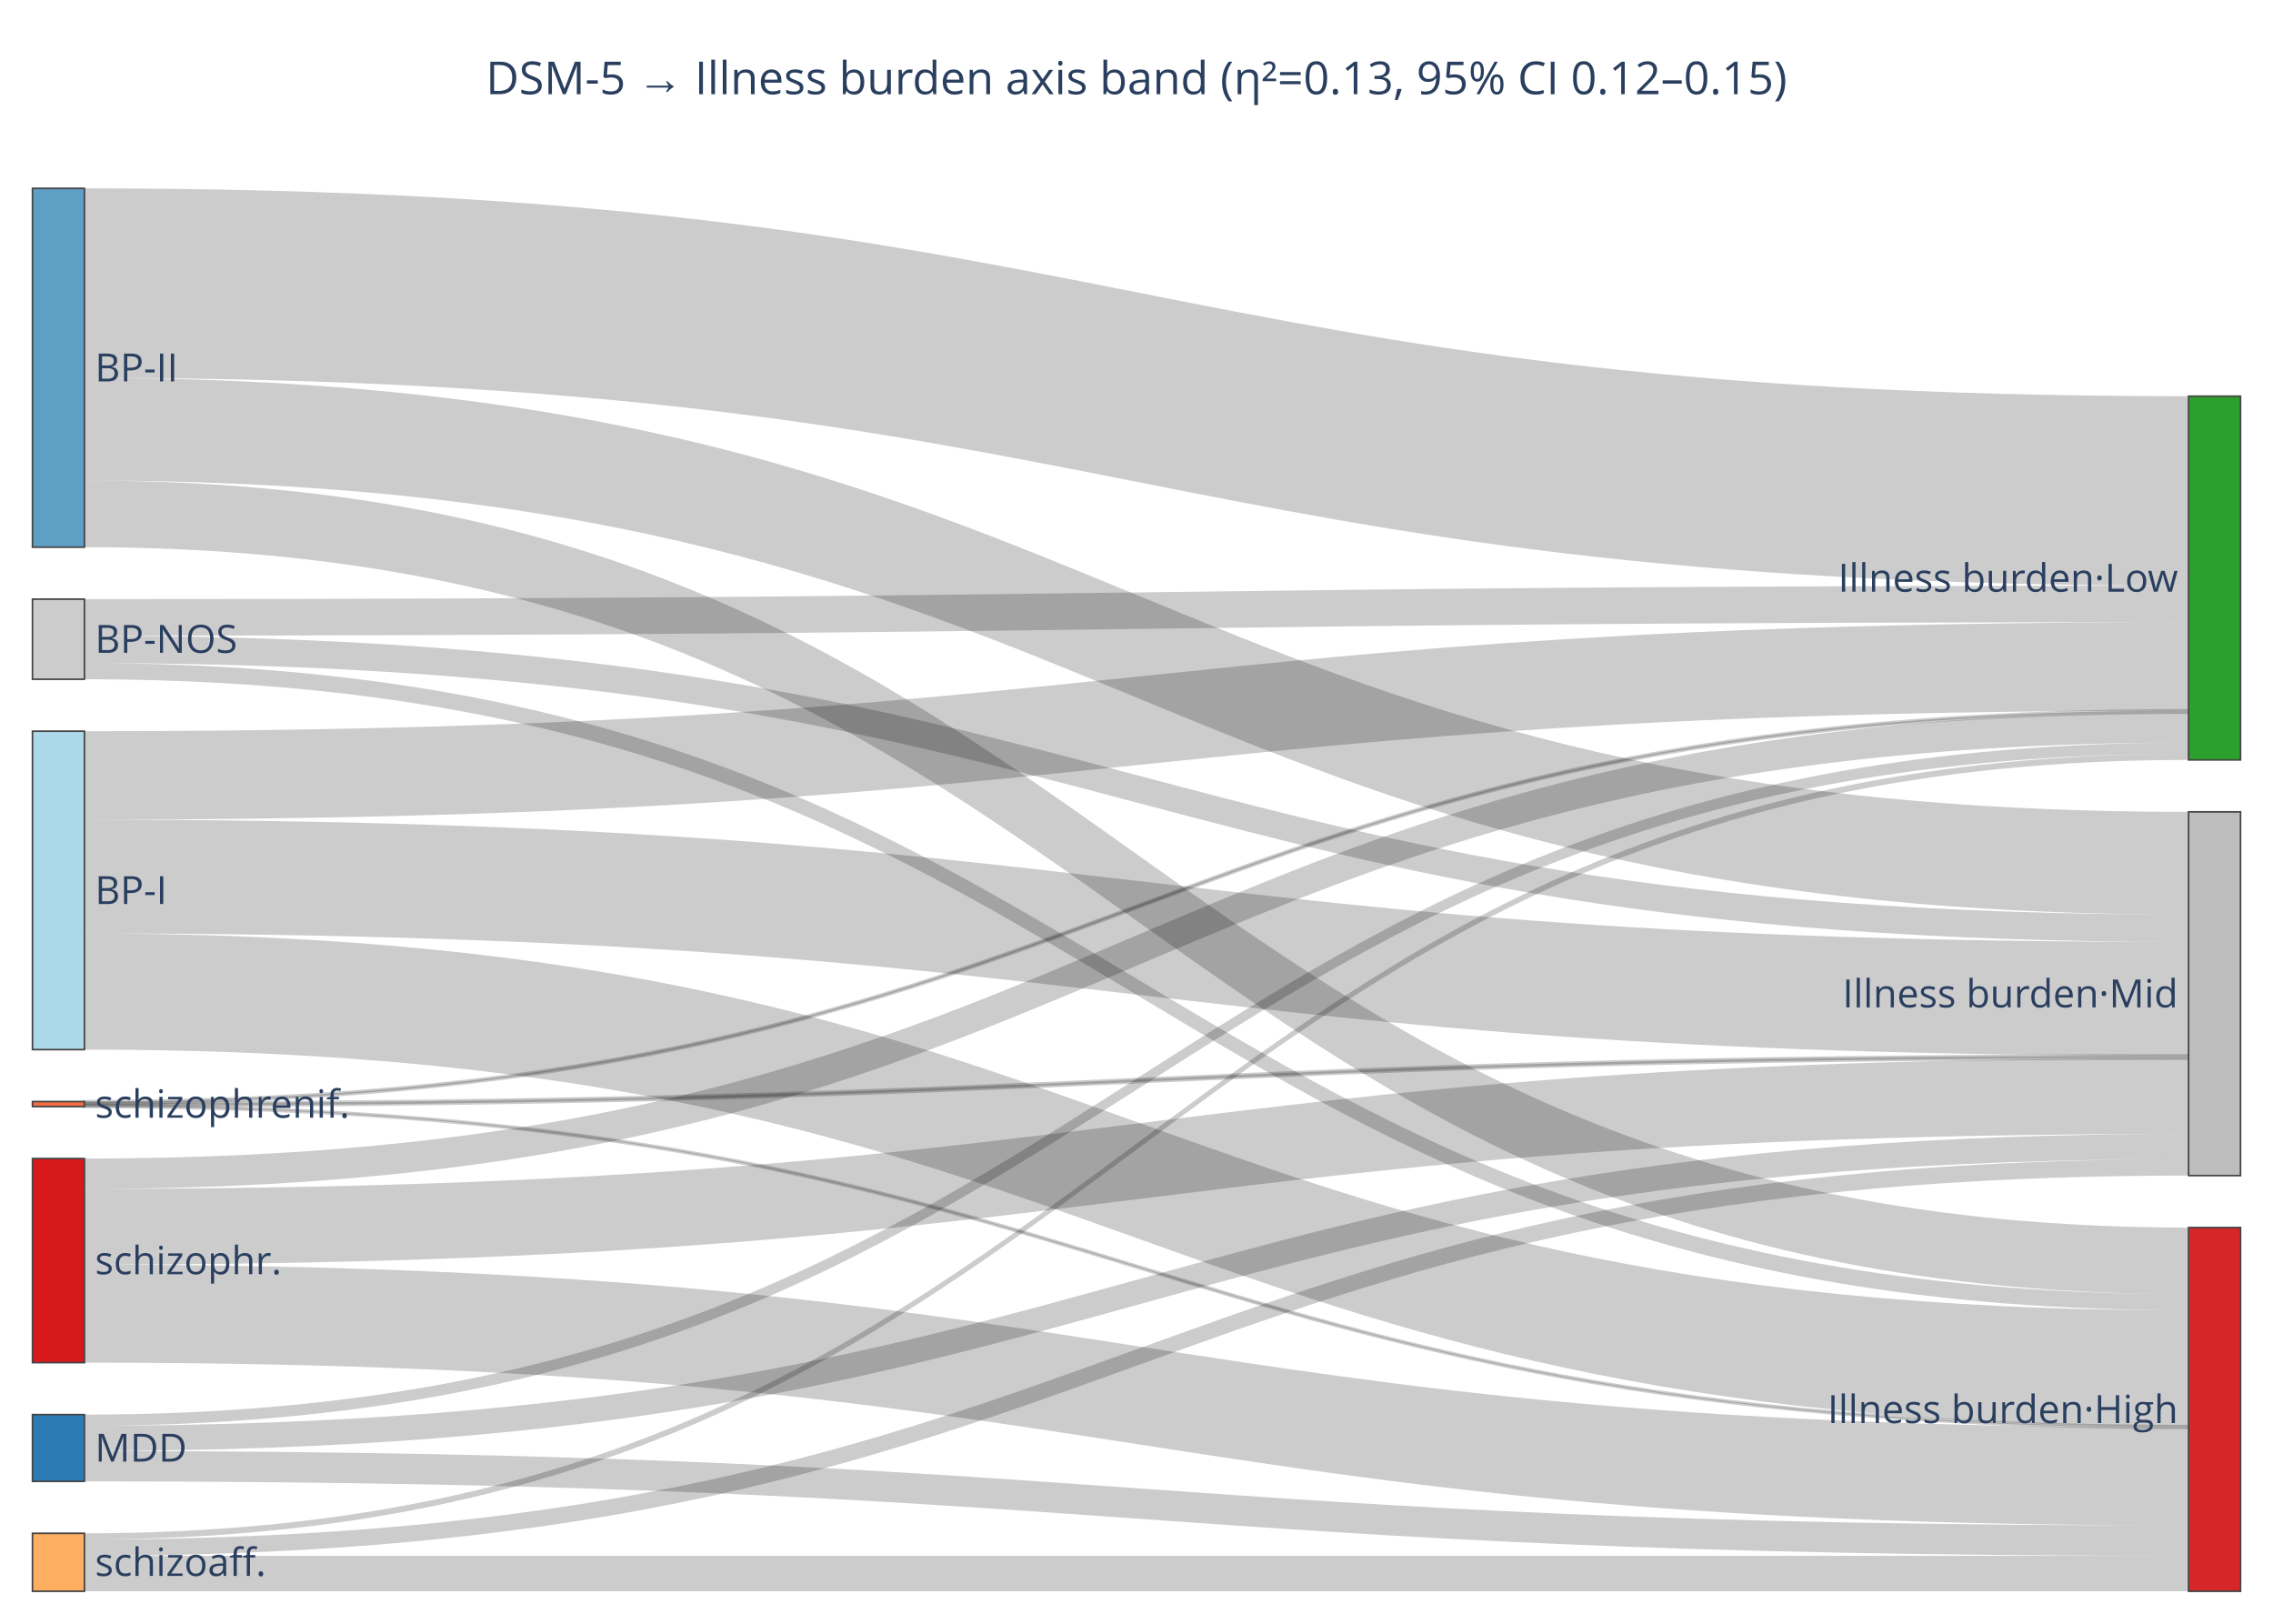
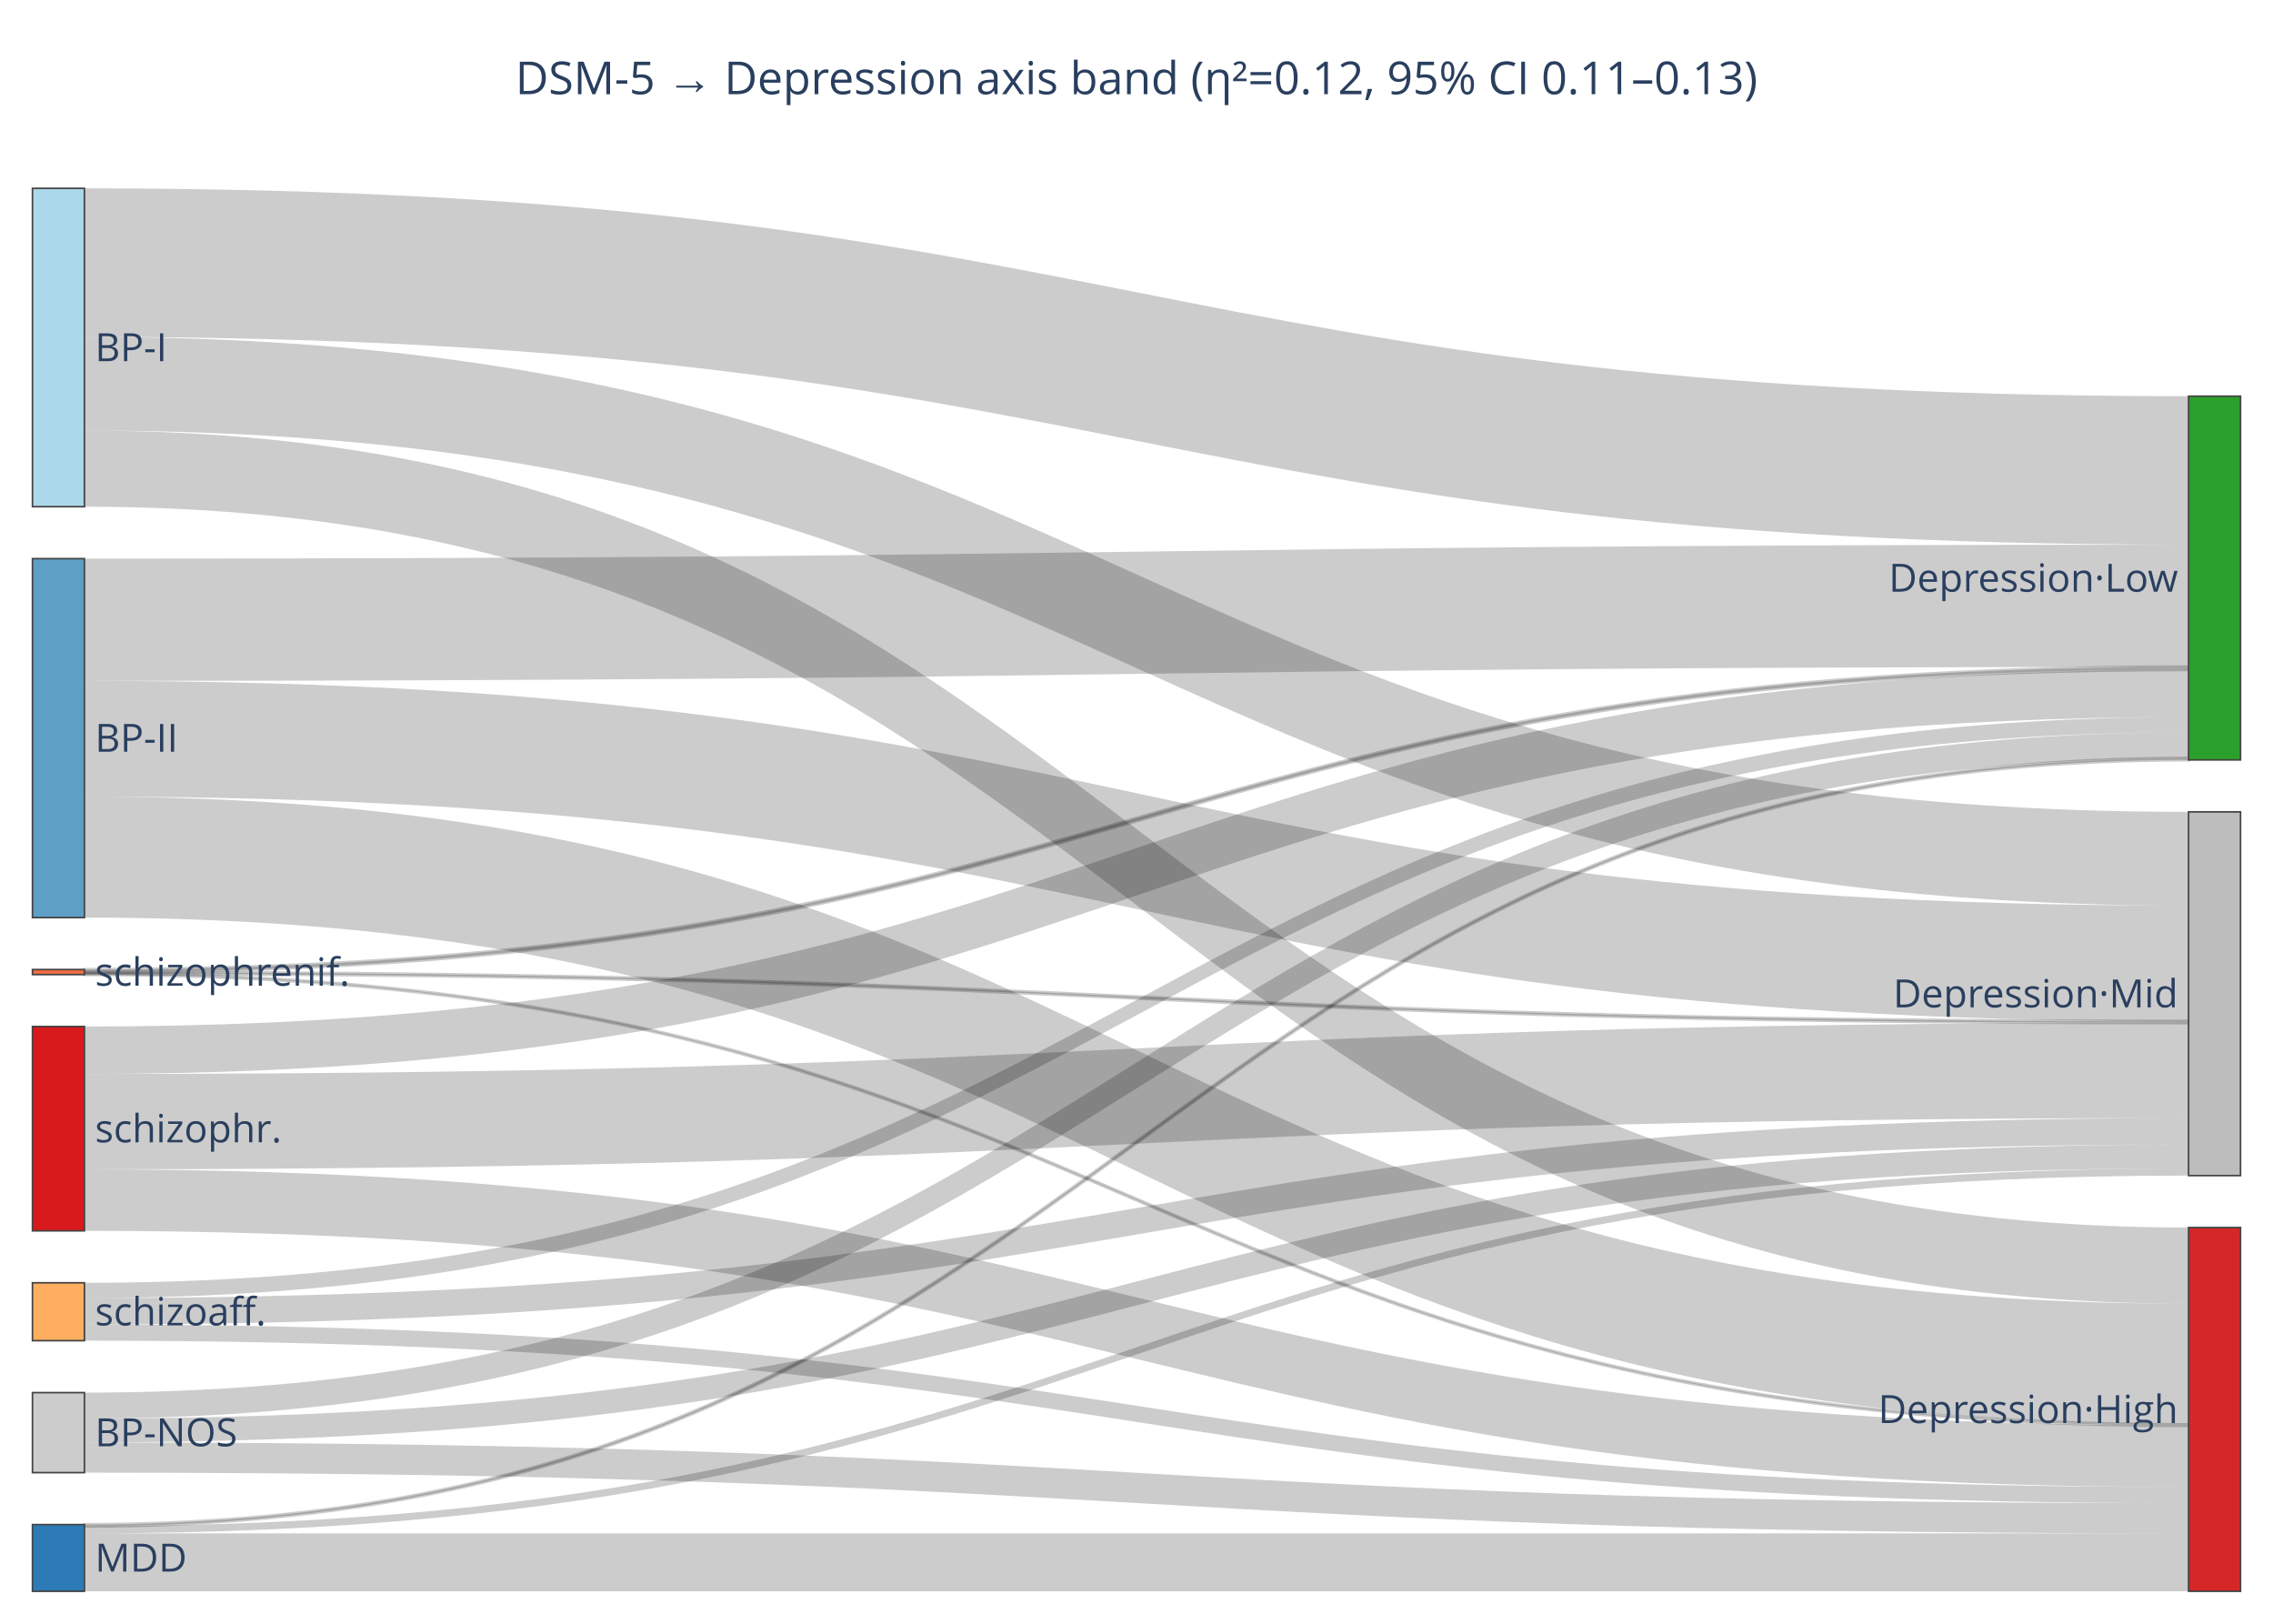
<svg xmlns="http://www.w3.org/2000/svg" class="main-svg" width="1400" height="1000" style="" viewBox="0 0 700 500">
  <rect x="0" y="0" width="700" height="500" style="fill: rgb(255, 255, 255); fill-opacity: 1;" />
-   <defs id="defs-5af047">
+   <defs id="defs-ebd444">
    <g class="clips" />
    <g class="gradients" />
    <g class="patterns" />
  </defs>
  <g class="bglayer" />
  <g class="layer-below">
    <g class="imagelayer" />
    <g class="shapelayer" />
  </g>
  <g class="cartesianlayer" />
  <g class="polarlayer" />
  <g class="smithlayer" />
  <g class="ternarylayer" />
  <g class="geolayer" />
  <g class="funnelarealayer" />
  <g class="pielayer" />
  <g class="iciclelayer" />
  <g class="treemaplayer" />
  <g class="sunburstlayer" />
  <g class="glimages" />
  <g class="sankey" transform="translate(10,58)matrix(1 0 0 1 0 0)" style="box-sizing: content-box; position: absolute; left: 0px; shape-rendering: geometricprecision; pointer-events: none;">
    <g class="sankey-links" style="fill: none;">
-       <path class="sankey-link" d="M16,377.598C340,377.598 340,170.681 664,170.681L664,174.114C340,174.114 340,381.031 16,381.031Z" style="stroke: rgb(68, 68, 68); stroke-opacity: 1; fill: rgb(0, 0, 0); fill-opacity: 0.2; stroke-width: 0; opacity: 1;" />
-       <path class="sankey-link" d="M16,381.031C340,381.031 340,291.174 664,291.174L664,298.945C340,298.945 340,388.802 16,388.802Z" style="stroke: rgb(68, 68, 68); stroke-opacity: 1; fill: rgb(0, 0, 0); fill-opacity: 0.2; stroke-width: 0; opacity: 1;" />
-       <path class="sankey-link" d="M16,388.802C340,388.802 340,411.743 664,411.743L664,421.098C340,421.098 340,398.157 16,398.157Z" style="stroke: rgb(68, 68, 68); stroke-opacity: 1; fill: rgb(0, 0, 0); fill-opacity: 0.2; stroke-width: 0; opacity: 1;" />
-       <path class="sankey-link" d="M16,-3.410605131648481e-13C340,-3.410605131648481e-13 340,64 664,64L664,122.358C340,122.358 340,58.358 16,58.358Z" style="stroke: rgb(68, 68, 68); stroke-opacity: 1; fill: rgb(0, 0, 0); fill-opacity: 0.2; stroke-width: 0; opacity: 1;" />
-       <path class="sankey-link" d="M16,58.358C340,58.358 340,192 664,192L664,223.612C340,223.612 340,89.97 16,89.97Z" style="stroke: rgb(68, 68, 68); stroke-opacity: 1; fill: rgb(0, 0, 0); fill-opacity: 0.2; stroke-width: 0; opacity: 1;" />
-       <path class="sankey-link" d="M16,89.97C340,89.97 340,320 664,320L664,340.521C340,340.521 340,110.491 16,110.491Z" style="stroke: rgb(68, 68, 68); stroke-opacity: 1; fill: rgb(0, 0, 0); fill-opacity: 0.2; stroke-width: 0; opacity: 1;" />
-       <path class="sankey-link" d="M16,167.162C340,167.162 340,133.599 664,133.599L664,160.835C340,160.835 340,194.398 16,194.398Z" style="stroke: rgb(68, 68, 68); stroke-opacity: 1; fill: rgb(0, 0, 0); fill-opacity: 0.2; stroke-width: 0; opacity: 1;" />
-       <path class="sankey-link" d="M16,194.398C340,194.398 340,232.062 664,232.062L664,267.107C340,267.107 340,229.443 16,229.443Z" style="stroke: rgb(68, 68, 68); stroke-opacity: 1; fill: rgb(0, 0, 0); fill-opacity: 0.2; stroke-width: 0; opacity: 1;" />
-       <path class="sankey-link" d="M16,229.443C340,229.443 340,345.501 664,345.501L664,381.262C340,381.262 340,265.204 16,265.204Z" style="stroke: rgb(68, 68, 68); stroke-opacity: 1; fill: rgb(0, 0, 0); fill-opacity: 0.2; stroke-width: 0; opacity: 1;" />
-       <path class="sankey-link" d="M16,126.491C340,126.491 340,122.358 664,122.358L664,133.599C340,133.599 340,137.733 16,137.733Z" style="stroke: rgb(68, 68, 68); stroke-opacity: 1; fill: rgb(0, 0, 0); fill-opacity: 0.2; stroke-width: 0; opacity: 1;" />
-       <path class="sankey-link" d="M16,137.733C340,137.733 340,223.612 664,223.612L664,232.062C340,232.062 340,146.183 16,146.183Z" style="stroke: rgb(68, 68, 68); stroke-opacity: 1; fill: rgb(0, 0, 0); fill-opacity: 0.2; stroke-width: 0; opacity: 1;" />
-       <path class="sankey-link" d="M16,146.183C340,146.183 340,340.521 664,340.521L664,345.501C340,345.501 340,151.162 16,151.162Z" style="stroke: rgb(68, 68, 68); stroke-opacity: 1; fill: rgb(0, 0, 0); fill-opacity: 0.2; stroke-width: 0; opacity: 1;" />
-       <path class="sankey-link" d="M16,414.157C340,414.157 340,174.114 664,174.114L664,176C340,176 340,416.043 16,416.043Z" style="stroke: rgb(68, 68, 68); stroke-opacity: 1; fill: rgb(0, 0, 0); fill-opacity: 0.2; stroke-width: 0; opacity: 1;" />
-       <path class="sankey-link" d="M16,416.043C340,416.043 340,298.945 664,298.945L664,304C340,304 340,421.098 16,421.098Z" style="stroke: rgb(68, 68, 68); stroke-opacity: 1; fill: rgb(0, 0, 0); fill-opacity: 0.2; stroke-width: 0; opacity: 1;" />
-       <path class="sankey-link" d="M16,421.098C340,421.098 340,421.098 664,421.098L664,432C340,432 340,432 16,432Z" style="stroke: rgb(68, 68, 68); stroke-opacity: 1; fill: rgb(0, 0, 0); fill-opacity: 0.2; stroke-width: 0; opacity: 1;" />
-       <path class="sankey-link" d="M16,281.204C340,281.204 340,160.835 664,160.835L664,161.326C340,161.326 340,281.695 16,281.695Z" style="stroke: rgb(0, 0, 0); stroke-opacity: 0.2; fill: rgb(0, 0, 0); fill-opacity: 0.2; stroke-width: 1; opacity: 1;" />
-       <path class="sankey-link" d="M16,281.695C340,281.695 340,267.107 664,267.107L664,267.861C340,267.861 340,282.449 16,282.449Z" style="stroke: rgb(0, 0, 0); stroke-opacity: 0.2; fill: rgb(0, 0, 0); fill-opacity: 0.2; stroke-width: 1; opacity: 1;" />
-       <path class="sankey-link" d="M16,282.449C340,282.449 340,381.262 664,381.262L664,381.564C340,381.564 340,282.751 16,282.751Z" style="stroke: rgb(0, 0, 0); stroke-opacity: 0.2; fill: rgb(0, 0, 0); fill-opacity: 0.2; stroke-width: 1; opacity: 1;" />
-       <path class="sankey-link" d="M16,298.751C340,298.751 340,161.326 664,161.326L664,170.681C340,170.681 340,308.106 16,308.106Z" style="stroke: rgb(68, 68, 68); stroke-opacity: 1; fill: rgb(0, 0, 0); fill-opacity: 0.2; stroke-width: 0; opacity: 1;" />
-       <path class="sankey-link" d="M16,308.106C340,308.106 340,267.861 664,267.861L664,291.174C340,291.174 340,331.419 16,331.419Z" style="stroke: rgb(68, 68, 68); stroke-opacity: 1; fill: rgb(0, 0, 0); fill-opacity: 0.2; stroke-width: 0; opacity: 1;" />
-       <path class="sankey-link" d="M16,331.419C340,331.419 340,381.564 664,381.564L664,411.743C340,411.743 340,361.598 16,361.598Z" style="stroke: rgb(68, 68, 68); stroke-opacity: 1; fill: rgb(0, 0, 0); fill-opacity: 0.2; stroke-width: 0; opacity: 1;" />
+       <path class="sankey-link" d="M16,411.469C340,411.469 340,175.51 664,175.51L664,176C340,176 340,411.958 16,411.958Z" style="stroke: rgb(0, 0, 0); stroke-opacity: 0.2; fill: rgb(0, 0, 0); fill-opacity: 0.2; stroke-width: 1; opacity: 1;" />
+       <path class="sankey-link" d="M16,411.958C340,411.958 340,301.777 664,301.777L664,304C340,304 340,414.181 16,414.181Z" style="stroke: rgb(68, 68, 68); stroke-opacity: 1; fill: rgb(0, 0, 0); fill-opacity: 0.2; stroke-width: 0; opacity: 1;" />
+       <path class="sankey-link" d="M16,414.181C340,414.181 340,414.181 664,414.181L664,432C340,432 340,432 16,432Z" style="stroke: rgb(68, 68, 68); stroke-opacity: 1; fill: rgb(0, 0, 0); fill-opacity: 0.2; stroke-width: 0; opacity: 1;" />
+       <path class="sankey-link" d="M16,114.024C340,114.024 340,109.734 664,109.734L664,147.369C340,147.369 340,151.658 16,151.658Z" style="stroke: rgb(68, 68, 68); stroke-opacity: 1; fill: rgb(0, 0, 0); fill-opacity: 0.2; stroke-width: 0; opacity: 1;" />
+       <path class="sankey-link" d="M16,151.658C340,151.658 340,220.857 664,220.857L664,256.495C340,256.495 340,187.296 16,187.296Z" style="stroke: rgb(68, 68, 68); stroke-opacity: 1; fill: rgb(0, 0, 0); fill-opacity: 0.2; stroke-width: 0; opacity: 1;" />
+       <path class="sankey-link" d="M16,187.296C340,187.296 340,343.432 664,343.432L664,380.69C340,380.69 340,224.554 16,224.554Z" style="stroke: rgb(68, 68, 68); stroke-opacity: 1; fill: rgb(0, 0, 0); fill-opacity: 0.2; stroke-width: 0; opacity: 1;" />
+       <path class="sankey-link" d="M16,-5.684341886080802e-14C340,-5.684341886080802e-14 340,64 664,64L664,109.734C340,109.734 340,45.734 16,45.734Z" style="stroke: rgb(68, 68, 68); stroke-opacity: 1; fill: rgb(0, 0, 0); fill-opacity: 0.2; stroke-width: 0; opacity: 1;" />
+       <path class="sankey-link" d="M16,45.734C340,45.734 340,192 664,192L664,220.857C340,220.857 340,74.591 16,74.591Z" style="stroke: rgb(68, 68, 68); stroke-opacity: 1; fill: rgb(0, 0, 0); fill-opacity: 0.2; stroke-width: 0; opacity: 1;" />
+       <path class="sankey-link" d="M16,74.591C340,74.591 340,320 664,320L664,343.432C340,343.432 340,98.024 16,98.024Z" style="stroke: rgb(68, 68, 68); stroke-opacity: 1; fill: rgb(0, 0, 0); fill-opacity: 0.2; stroke-width: 0; opacity: 1;" />
+       <path class="sankey-link" d="M16,370.831C340,370.831 340,167.524 664,167.524L664,175.51C340,175.51 340,378.817 16,378.817Z" style="stroke: rgb(68, 68, 68); stroke-opacity: 1; fill: rgb(0, 0, 0); fill-opacity: 0.2; stroke-width: 0; opacity: 1;" />
+       <path class="sankey-link" d="M16,378.817C340,378.817 340,294.431 664,294.431L664,301.777C340,301.777 340,386.163 16,386.163Z" style="stroke: rgb(68, 68, 68); stroke-opacity: 1; fill: rgb(0, 0, 0); fill-opacity: 0.2; stroke-width: 0; opacity: 1;" />
+       <path class="sankey-link" d="M16,386.163C340,386.163 340,404.876 664,404.876L664,414.181C340,414.181 340,395.469 16,395.469Z" style="stroke: rgb(68, 68, 68); stroke-opacity: 1; fill: rgb(0, 0, 0); fill-opacity: 0.2; stroke-width: 0; opacity: 1;" />
+       <path class="sankey-link" d="M16,337.012C340,337.012 340,162.815 664,162.815L664,167.524C340,167.524 340,341.721 16,341.721Z" style="stroke: rgb(68, 68, 68); stroke-opacity: 1; fill: rgb(0, 0, 0); fill-opacity: 0.2; stroke-width: 0; opacity: 1;" />
+       <path class="sankey-link" d="M16,341.721C340,341.721 340,286.294 664,286.294L664,294.431C340,294.431 340,349.858 16,349.858Z" style="stroke: rgb(68, 68, 68); stroke-opacity: 1; fill: rgb(0, 0, 0); fill-opacity: 0.2; stroke-width: 0; opacity: 1;" />
+       <path class="sankey-link" d="M16,349.858C340,349.858 340,399.903 664,399.903L664,404.876C340,404.876 340,354.831 16,354.831Z" style="stroke: rgb(68, 68, 68); stroke-opacity: 1; fill: rgb(0, 0, 0); fill-opacity: 0.2; stroke-width: 0; opacity: 1;" />
+       <path class="sankey-link" d="M16,240.554C340,240.554 340,147.369 664,147.369L664,148.198C340,148.198 340,241.383 16,241.383Z" style="stroke: rgb(0, 0, 0); stroke-opacity: 0.2; fill: rgb(0, 0, 0); fill-opacity: 0.2; stroke-width: 1; opacity: 1;" />
+       <path class="sankey-link" d="M16,241.383C340,241.383 340,256.495 664,256.495L664,256.947C340,256.947 340,241.835 16,241.835Z" style="stroke: rgb(0, 0, 0); stroke-opacity: 0.2; fill: rgb(0, 0, 0); fill-opacity: 0.2; stroke-width: 1; opacity: 1;" />
+       <path class="sankey-link" d="M16,241.835C340,241.835 340,380.69 664,380.69L664,380.954C340,380.954 340,242.099 16,242.099Z" style="stroke: rgb(0, 0, 0); stroke-opacity: 0.2; fill: rgb(0, 0, 0); fill-opacity: 0.2; stroke-width: 1; opacity: 1;" />
+       <path class="sankey-link" d="M16,258.099C340,258.099 340,148.198 664,148.198L664,162.815C340,162.815 340,272.716 16,272.716Z" style="stroke: rgb(68, 68, 68); stroke-opacity: 1; fill: rgb(0, 0, 0); fill-opacity: 0.2; stroke-width: 0; opacity: 1;" />
+       <path class="sankey-link" d="M16,272.716C340,272.716 340,256.947 664,256.947L664,286.294C340,286.294 340,302.063 16,302.063Z" style="stroke: rgb(68, 68, 68); stroke-opacity: 1; fill: rgb(0, 0, 0); fill-opacity: 0.2; stroke-width: 0; opacity: 1;" />
+       <path class="sankey-link" d="M16,302.063C340,302.063 340,380.954 664,380.954L664,399.903C340,399.903 340,321.012 16,321.012Z" style="stroke: rgb(68, 68, 68); stroke-opacity: 1; fill: rgb(0, 0, 0); fill-opacity: 0.2; stroke-width: 0; opacity: 1;" />
    </g>
    <g class="sankey-node-set" style="cursor: move;">
-       <g class="sankey-node" transform="translate(0.000,377.598)" style="opacity: 1;">
-         <rect class="node-rect" width="16" height="20.559" style="stroke-width: 0.5; stroke: rgb(68, 68, 68); stroke-opacity: 1; fill: rgb(44, 123, 182); fill-opacity: 1;" />
-         <text class="node-label" data-notex="1" x="0" y="0" text-anchor="start" transform="translate(19.25,14.47956)" style="cursor: default; font-family: 'Open Sans', verdana, arial, sans-serif; font-size: 12px; fill: rgb(42, 63, 95); fill-opacity: 1; text-shadow: rgb(255, 255, 255) 1px 1px 1px, rgb(255, 255, 255) -1px -1px 1px, rgb(255, 255, 255) 1px -1px 1px, rgb(255, 255, 255) -1px 1px 1px; white-space: pre;">MDD</text>
+       <g class="sankey-node" transform="translate(0.000,411.469)" style="opacity: 1;">
+         <rect class="node-rect" width="16" height="20.531" style="stroke-width: 0.5; stroke: rgb(68, 68, 68); stroke-opacity: 1; fill: rgb(44, 123, 182); fill-opacity: 1;" />
+         <text class="node-label" data-notex="1" x="0" y="0" text-anchor="start" transform="translate(19.25,14.46572)" style="cursor: default; font-family: 'Open Sans', verdana, arial, sans-serif; font-size: 12px; fill: rgb(42, 63, 95); fill-opacity: 1; text-shadow: rgb(255, 255, 255) 1px 1px 1px, rgb(255, 255, 255) -1px -1px 1px, rgb(255, 255, 255) 1px -1px 1px, rgb(255, 255, 255) -1px 1px 1px; white-space: pre;">MDD</text>
+       </g>
+       <g class="sankey-node" transform="translate(0.000,114.024)" style="opacity: 1;">
+         <rect class="node-rect" width="16" height="110.531" style="stroke-width: 0.5; stroke: rgb(68, 68, 68); stroke-opacity: 1; fill: rgb(94, 159, 198); fill-opacity: 1;" />
+         <text class="node-label" data-notex="1" x="0" y="0" text-anchor="start" transform="translate(19.25,59.46539)" style="cursor: default; font-family: 'Open Sans', verdana, arial, sans-serif; font-size: 12px; fill: rgb(42, 63, 95); fill-opacity: 1; text-shadow: rgb(255, 255, 255) 1px 1px 1px, rgb(255, 255, 255) -1px -1px 1px, rgb(255, 255, 255) 1px -1px 1px, rgb(255, 255, 255) -1px 1px 1px; white-space: pre;">BP-II</text>
      </g>
      <g class="sankey-node" transform="translate(0.000,-0.000)" style="opacity: 1;">
-         <rect class="node-rect" width="16" height="110.491" style="stroke-width: 0.5; stroke: rgb(68, 68, 68); stroke-opacity: 1; fill: rgb(94, 159, 198); fill-opacity: 1;" />
-         <text class="node-label" data-notex="1" x="0" y="0" text-anchor="start" transform="translate(19.25,59.44554)" style="cursor: default; font-family: 'Open Sans', verdana, arial, sans-serif; font-size: 12px; fill: rgb(42, 63, 95); fill-opacity: 1; text-shadow: rgb(255, 255, 255) 1px 1px 1px, rgb(255, 255, 255) -1px -1px 1px, rgb(255, 255, 255) 1px -1px 1px, rgb(255, 255, 255) -1px 1px 1px; white-space: pre;">BP-II</text>
+         <rect class="node-rect" width="16" height="98.024" style="stroke-width: 0.5; stroke: rgb(68, 68, 68); stroke-opacity: 1; fill: rgb(171, 217, 233); fill-opacity: 1;" />
+         <text class="node-label" data-notex="1" x="0" y="0" text-anchor="start" transform="translate(19.25,53.21177)" style="cursor: default; font-family: 'Open Sans', verdana, arial, sans-serif; font-size: 12px; fill: rgb(42, 63, 95); fill-opacity: 1; text-shadow: rgb(255, 255, 255) 1px 1px 1px, rgb(255, 255, 255) -1px -1px 1px, rgb(255, 255, 255) 1px -1px 1px, rgb(255, 255, 255) -1px 1px 1px; white-space: pre;">BP-I</text>
      </g>
-       <g class="sankey-node" transform="translate(0.000,167.162)" style="opacity: 1;">
-         <rect class="node-rect" width="16" height="98.042" style="stroke-width: 0.5; stroke: rgb(68, 68, 68); stroke-opacity: 1; fill: rgb(171, 217, 233); fill-opacity: 1;" />
-         <text class="node-label" data-notex="1" x="0" y="0" text-anchor="start" transform="translate(19.25,53.22122)" style="cursor: default; font-family: 'Open Sans', verdana, arial, sans-serif; font-size: 12px; fill: rgb(42, 63, 95); fill-opacity: 1; text-shadow: rgb(255, 255, 255) 1px 1px 1px, rgb(255, 255, 255) -1px -1px 1px, rgb(255, 255, 255) 1px -1px 1px, rgb(255, 255, 255) -1px 1px 1px; white-space: pre;">BP-I</text>
+       <g class="sankey-node" transform="translate(0.000,370.831)" style="opacity: 1;">
+         <rect class="node-rect" width="16" height="24.638" style="stroke-width: 0.5; stroke: rgb(68, 68, 68); stroke-opacity: 1; fill: rgb(204, 204, 204); fill-opacity: 1;" />
+         <text class="node-label" data-notex="1" x="0" y="0" text-anchor="start" transform="translate(19.25,16.51887)" style="cursor: default; font-family: 'Open Sans', verdana, arial, sans-serif; font-size: 12px; fill: rgb(42, 63, 95); fill-opacity: 1; text-shadow: rgb(255, 255, 255) 1px 1px 1px, rgb(255, 255, 255) -1px -1px 1px, rgb(255, 255, 255) 1px -1px 1px, rgb(255, 255, 255) -1px 1px 1px; white-space: pre;">BP-NOS</text>
      </g>
-       <g class="sankey-node" transform="translate(0.000,126.491)" style="opacity: 1;">
-         <rect class="node-rect" width="16" height="24.671" style="stroke-width: 0.5; stroke: rgb(68, 68, 68); stroke-opacity: 1; fill: rgb(204, 204, 204); fill-opacity: 1;" />
-         <text class="node-label" data-notex="1" x="0" y="0" text-anchor="start" transform="translate(19.25,16.53547)" style="cursor: default; font-family: 'Open Sans', verdana, arial, sans-serif; font-size: 12px; fill: rgb(42, 63, 95); fill-opacity: 1; text-shadow: rgb(255, 255, 255) 1px 1px 1px, rgb(255, 255, 255) -1px -1px 1px, rgb(255, 255, 255) 1px -1px 1px, rgb(255, 255, 255) -1px 1px 1px; white-space: pre;">BP-NOS</text>
+       <g class="sankey-node" transform="translate(0.000,337.012)" style="opacity: 1;">
+         <rect class="node-rect" width="16" height="17.819" style="stroke-width: 0.5; stroke: rgb(68, 68, 68); stroke-opacity: 1; fill: rgb(253, 174, 97); fill-opacity: 1;" />
+         <text class="node-label" data-notex="1" x="0" y="0" text-anchor="start" transform="translate(19.25,13.10952)" style="cursor: default; font-family: 'Open Sans', verdana, arial, sans-serif; font-size: 12px; fill: rgb(42, 63, 95); fill-opacity: 1; text-shadow: rgb(255, 255, 255) 1px 1px 1px, rgb(255, 255, 255) -1px -1px 1px, rgb(255, 255, 255) 1px -1px 1px, rgb(255, 255, 255) -1px 1px 1px; white-space: pre;">schizoaff.</text>
      </g>
-       <g class="sankey-node" transform="translate(0.000,414.157)" style="opacity: 1;">
-         <rect class="node-rect" width="16" height="17.843" style="stroke-width: 0.5; stroke: rgb(68, 68, 68); stroke-opacity: 1; fill: rgb(253, 174, 97); fill-opacity: 1;" />
-         <text class="node-label" data-notex="1" x="0" y="0" text-anchor="start" transform="translate(19.25,13.12152)" style="cursor: default; font-family: 'Open Sans', verdana, arial, sans-serif; font-size: 12px; fill: rgb(42, 63, 95); fill-opacity: 1; text-shadow: rgb(255, 255, 255) 1px 1px 1px, rgb(255, 255, 255) -1px -1px 1px, rgb(255, 255, 255) 1px -1px 1px, rgb(255, 255, 255) -1px 1px 1px; white-space: pre;">schizoaff.</text>
+       <g class="sankey-node" transform="translate(0.000,240.554)" style="opacity: 1;">
+         <rect class="node-rect" width="16" height="1.545" style="stroke-width: 0.5; stroke: rgb(68, 68, 68); stroke-opacity: 1; fill: rgb(244, 109, 67); fill-opacity: 1;" />
+         <text class="node-label" data-notex="1" x="0" y="0" text-anchor="start" transform="translate(19.25,4.972284)" style="cursor: default; font-family: 'Open Sans', verdana, arial, sans-serif; font-size: 12px; fill: rgb(42, 63, 95); fill-opacity: 1; text-shadow: rgb(255, 255, 255) 1px 1px 1px, rgb(255, 255, 255) -1px -1px 1px, rgb(255, 255, 255) 1px -1px 1px, rgb(255, 255, 255) -1px 1px 1px; white-space: pre;">schizophrenif.</text>
      </g>
-       <g class="sankey-node" transform="translate(0.000,281.204)" style="opacity: 1;">
-         <rect class="node-rect" width="16" height="1.547" style="stroke-width: 0.5; stroke: rgb(68, 68, 68); stroke-opacity: 1; fill: rgb(244, 109, 67); fill-opacity: 1;" />
-         <text class="node-label" data-notex="1" x="0" y="0" text-anchor="start" transform="translate(19.25,4.973324)" style="cursor: default; font-family: 'Open Sans', verdana, arial, sans-serif; font-size: 12px; fill: rgb(42, 63, 95); fill-opacity: 1; text-shadow: rgb(255, 255, 255) 1px 1px 1px, rgb(255, 255, 255) -1px -1px 1px, rgb(255, 255, 255) 1px -1px 1px, rgb(255, 255, 255) -1px 1px 1px; white-space: pre;">schizophrenif.</text>
-       </g>
-       <g class="sankey-node" transform="translate(0.000,298.751)" style="opacity: 1;">
-         <rect class="node-rect" width="16" height="62.847" style="stroke-width: 0.5; stroke: rgb(68, 68, 68); stroke-opacity: 1; fill: rgb(215, 25, 28); fill-opacity: 1;" />
-         <text class="node-label" data-notex="1" x="0" y="0" text-anchor="start" transform="translate(19.25,35.62337)" style="cursor: default; font-family: 'Open Sans', verdana, arial, sans-serif; font-size: 12px; fill: rgb(42, 63, 95); fill-opacity: 1; text-shadow: rgb(255, 255, 255) 1px 1px 1px, rgb(255, 255, 255) -1px -1px 1px, rgb(255, 255, 255) 1px -1px 1px, rgb(255, 255, 255) -1px 1px 1px; white-space: pre;">schizophr.</text>
+       <g class="sankey-node" transform="translate(0.000,258.099)" style="opacity: 1;">
+         <rect class="node-rect" width="16" height="62.913" style="stroke-width: 0.5; stroke: rgb(68, 68, 68); stroke-opacity: 1; fill: rgb(215, 25, 28); fill-opacity: 1;" />
+         <text class="node-label" data-notex="1" x="0" y="0" text-anchor="start" transform="translate(19.25,35.65644)" style="cursor: default; font-family: 'Open Sans', verdana, arial, sans-serif; font-size: 12px; fill: rgb(42, 63, 95); fill-opacity: 1; text-shadow: rgb(255, 255, 255) 1px 1px 1px, rgb(255, 255, 255) -1px -1px 1px, rgb(255, 255, 255) 1px -1px 1px, rgb(255, 255, 255) -1px 1px 1px; white-space: pre;">schizophr.</text>
      </g>
      <g class="sankey-node" transform="translate(664.000,64.000)" style="opacity: 1;">
        <rect class="node-rect" width="16" height="112" style="stroke-width: 0.5; stroke: rgb(68, 68, 68); stroke-opacity: 1; fill: rgb(44, 160, 44); fill-opacity: 1;" />
-         <text class="node-label" data-notex="1" x="0" y="0" text-anchor="end" transform="translate(-3.25,60.2)" style="cursor: default; font-family: 'Open Sans', verdana, arial, sans-serif; font-size: 12px; fill: rgb(42, 63, 95); fill-opacity: 1; text-shadow: rgb(255, 255, 255) 1px 1px 1px, rgb(255, 255, 255) -1px -1px 1px, rgb(255, 255, 255) 1px -1px 1px, rgb(255, 255, 255) -1px 1px 1px; white-space: pre;">Illness burden·Low</text>
+         <text class="node-label" data-notex="1" x="0" y="0" text-anchor="end" transform="translate(-3.25,60.2)" style="cursor: default; font-family: 'Open Sans', verdana, arial, sans-serif; font-size: 12px; fill: rgb(42, 63, 95); fill-opacity: 1; text-shadow: rgb(255, 255, 255) 1px 1px 1px, rgb(255, 255, 255) -1px -1px 1px, rgb(255, 255, 255) 1px -1px 1px, rgb(255, 255, 255) -1px 1px 1px; white-space: pre;">Depression·Low</text>
      </g>
      <g class="sankey-node" transform="translate(664.000,192.000)" style="opacity: 1;">
        <rect class="node-rect" width="16" height="112" style="stroke-width: 0.5; stroke: rgb(68, 68, 68); stroke-opacity: 1; fill: rgb(189, 189, 189); fill-opacity: 1;" />
-         <text class="node-label" data-notex="1" x="0" y="0" text-anchor="end" transform="translate(-3.25,60.2)" style="cursor: default; font-family: 'Open Sans', verdana, arial, sans-serif; font-size: 12px; fill: rgb(42, 63, 95); fill-opacity: 1; text-shadow: rgb(255, 255, 255) 1px 1px 1px, rgb(255, 255, 255) -1px -1px 1px, rgb(255, 255, 255) 1px -1px 1px, rgb(255, 255, 255) -1px 1px 1px; white-space: pre;">Illness burden·Mid</text>
+         <text class="node-label" data-notex="1" x="0" y="0" text-anchor="end" transform="translate(-3.25,60.2)" style="cursor: default; font-family: 'Open Sans', verdana, arial, sans-serif; font-size: 12px; fill: rgb(42, 63, 95); fill-opacity: 1; text-shadow: rgb(255, 255, 255) 1px 1px 1px, rgb(255, 255, 255) -1px -1px 1px, rgb(255, 255, 255) 1px -1px 1px, rgb(255, 255, 255) -1px 1px 1px; white-space: pre;">Depression·Mid</text>
      </g>
      <g class="sankey-node" transform="translate(664.000,320.000)" style="opacity: 1;">
        <rect class="node-rect" width="16" height="112" style="stroke-width: 0.5; stroke: rgb(68, 68, 68); stroke-opacity: 1; fill: rgb(214, 39, 40); fill-opacity: 1;" />
-         <text class="node-label" data-notex="1" x="0" y="0" text-anchor="end" transform="translate(-3.25,60.2)" style="cursor: default; font-family: 'Open Sans', verdana, arial, sans-serif; font-size: 12px; fill: rgb(42, 63, 95); fill-opacity: 1; text-shadow: rgb(255, 255, 255) 1px 1px 1px, rgb(255, 255, 255) -1px -1px 1px, rgb(255, 255, 255) 1px -1px 1px, rgb(255, 255, 255) -1px 1px 1px; white-space: pre;">Illness burden·High</text>
+         <text class="node-label" data-notex="1" x="0" y="0" text-anchor="end" transform="translate(-3.25,60.2)" style="cursor: default; font-family: 'Open Sans', verdana, arial, sans-serif; font-size: 12px; fill: rgb(42, 63, 95); fill-opacity: 1; text-shadow: rgb(255, 255, 255) 1px 1px 1px, rgb(255, 255, 255) -1px -1px 1px, rgb(255, 255, 255) 1px -1px 1px, rgb(255, 255, 255) -1px 1px 1px; white-space: pre;">Depression·High</text>
      </g>
    </g>
  </g>
-   <defs id="topdefs-5af047">
+   <defs id="topdefs-ebd444">
    <g class="clips" />
  </defs>
  <g class="layer-above">
    <g class="imagelayer" />
    <g class="shapelayer" />
  </g>
  <g class="infolayer">
    <g class="g-gtitle">
-       <text class="gtitle" x="350" y="29" text-anchor="middle" dy="0em" style="opacity: 1; font-family: 'Open Sans', verdana, arial, sans-serif; font-size: 14px; fill: rgb(42, 63, 95); fill-opacity: 1; white-space: pre;">DSM-5 → Illness burden axis band  (η²=0.13, 95% CI 0.12–0.15)</text>
+       <text class="gtitle" x="350" y="29" text-anchor="middle" dy="0em" style="opacity: 1; font-family: 'Open Sans', verdana, arial, sans-serif; font-size: 14px; fill: rgb(42, 63, 95); fill-opacity: 1; white-space: pre;">DSM-5 → Depression axis band  (η²=0.12, 95% CI 0.11–0.13)</text>
    </g>
    <g class="first-render" />
  </g>
</svg>
